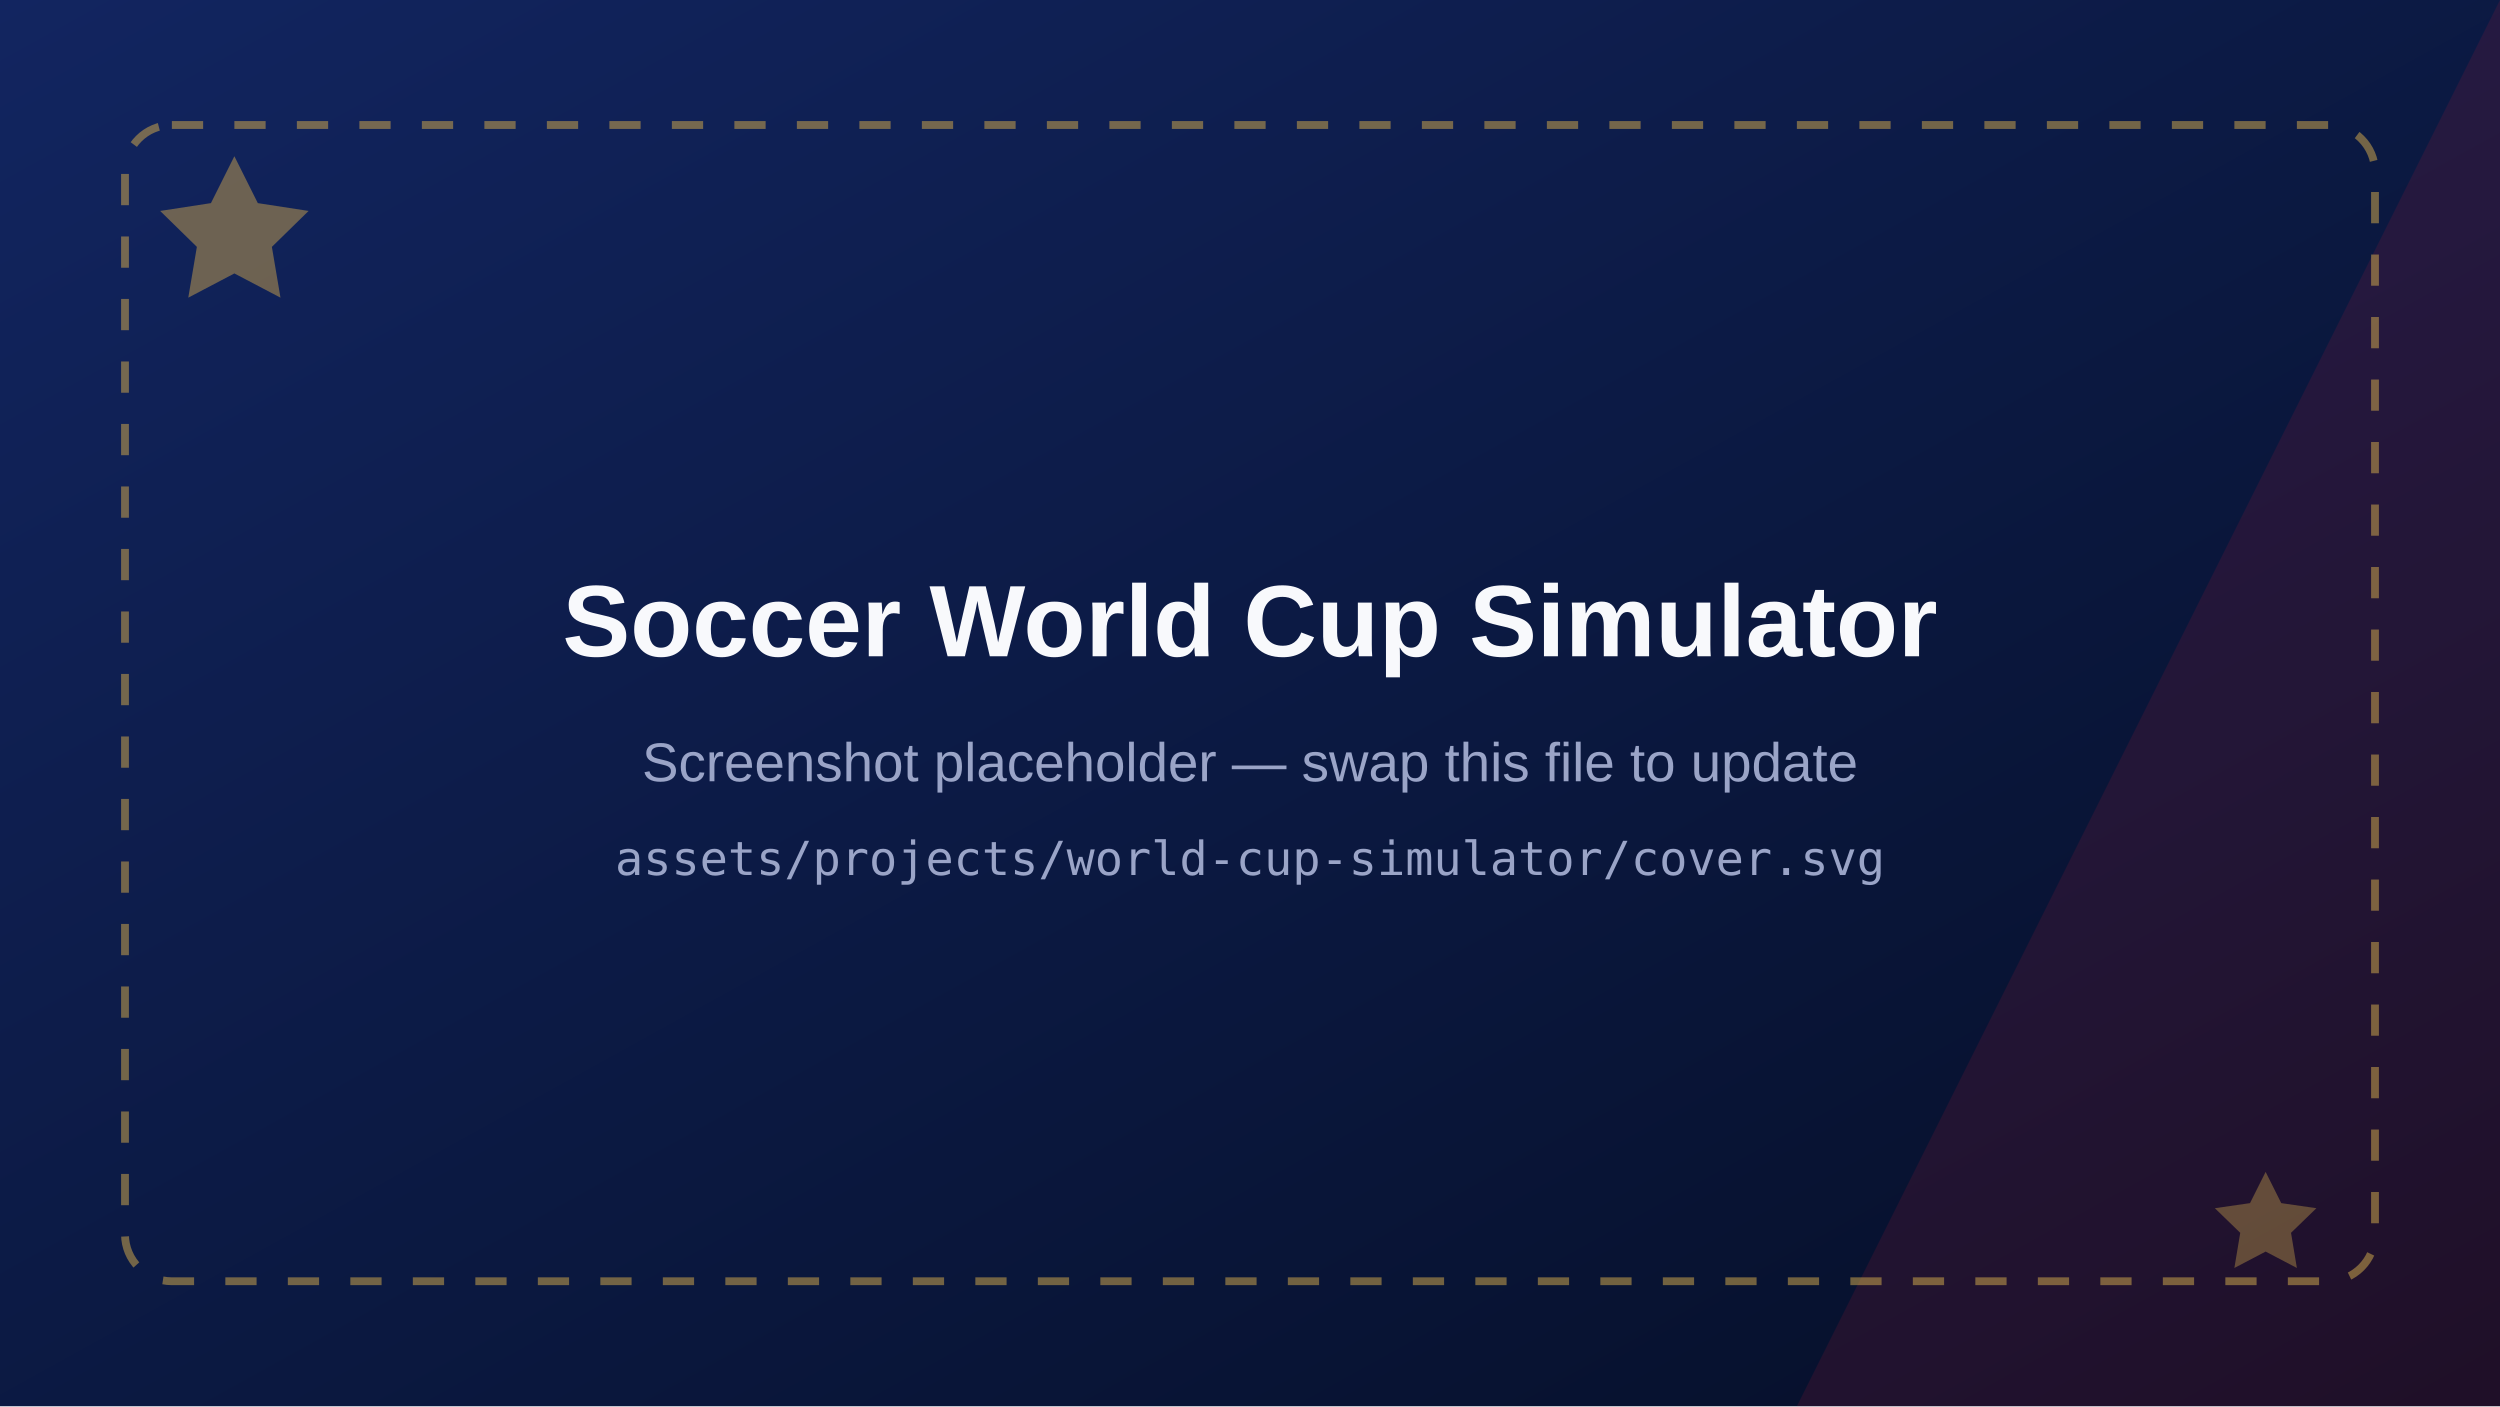
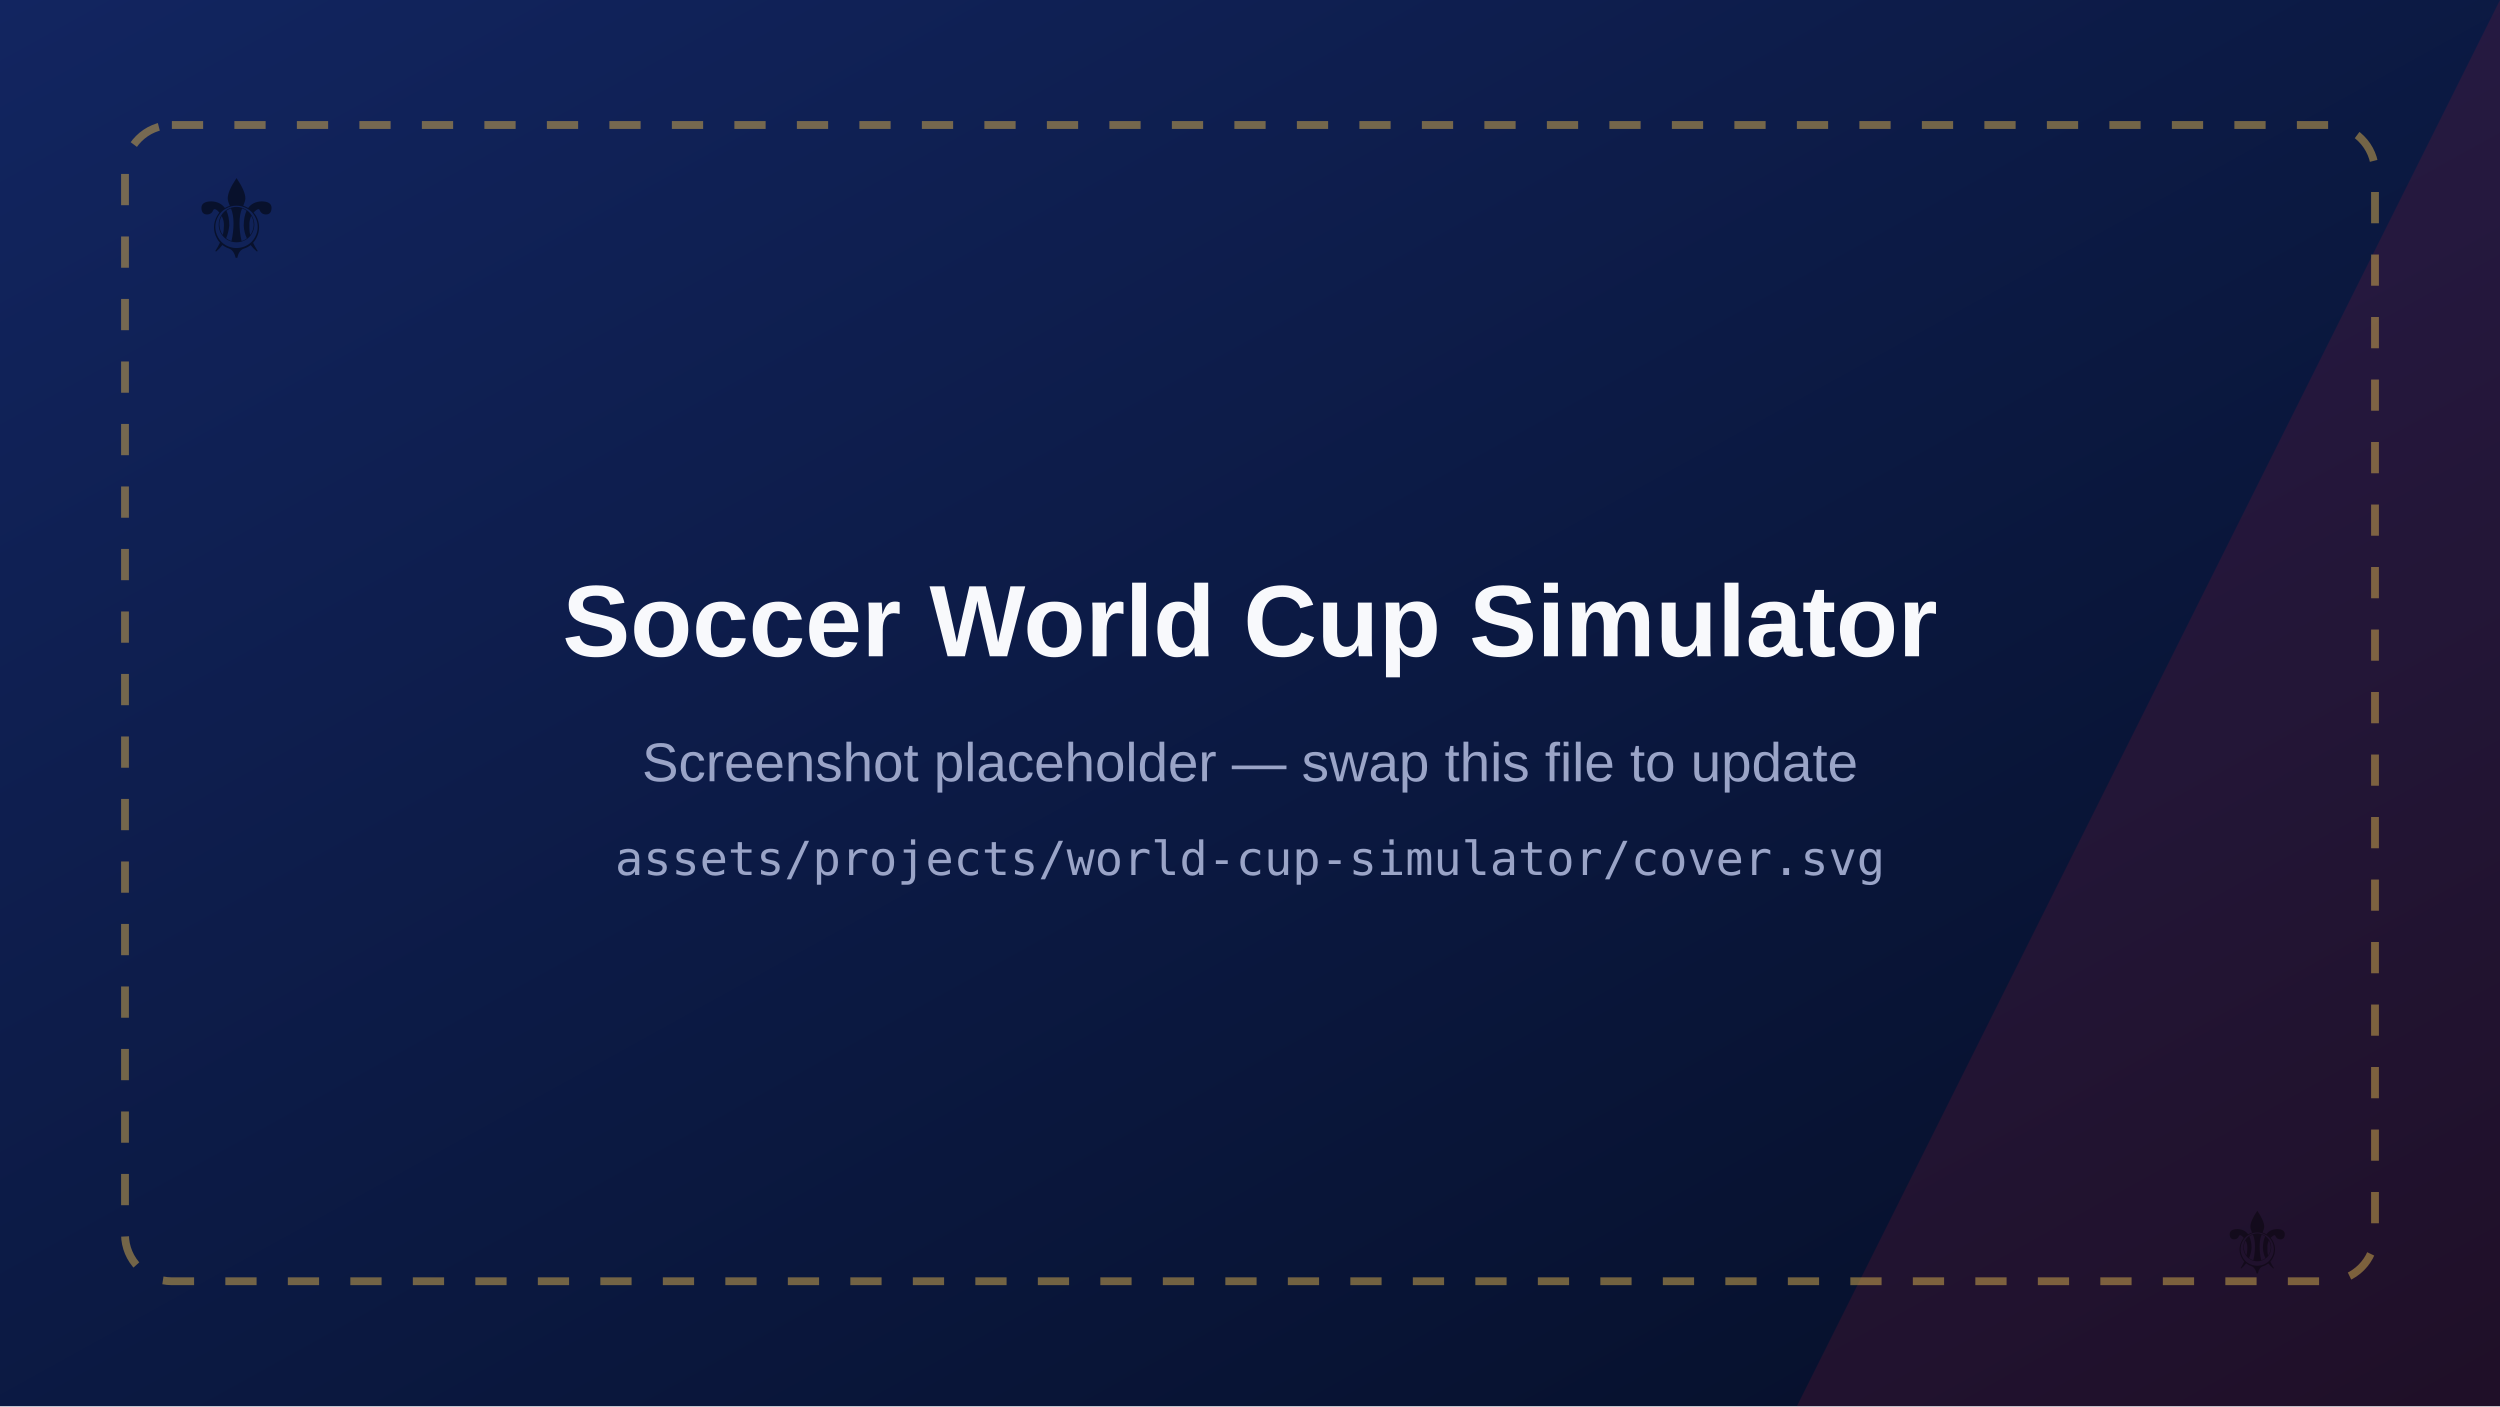
<svg xmlns="http://www.w3.org/2000/svg" viewBox="0 0 640 360">
  <defs>
    <linearGradient id="bg" x1="0" y1="0" x2="1" y2="1">
      <stop offset="0%" stop-color="#122560" />
      <stop offset="100%" stop-color="#050e26" />
    </linearGradient>
  </defs>
  <rect width="640" height="360" fill="url(#bg)" />
  <polygon points="640,0 640,360 460,360" fill="#e31934" opacity="0.12" />
-   <path d="M60 40l6 12 13 2-9.4 9.2 2.2 13-11.8-6.2-11.8 6.2 2.2-13L41 54l13-2z" fill="#c9a24b" opacity="0.5" />
-   <path d="M580 300l4 8 9 1.3-6.5 6.3 1.5 9-8-4.2-8 4.2 1.5-9-6.5-6.3 9-1.3z" fill="#c9a24b" opacity="0.4" />
+   <text x="48" y="66" font-size="28" opacity="0.5">⚜️</text>
+   <text x="568" y="326" font-size="22" opacity="0.4">⚜️</text>
  <rect x="32" y="32" width="576" height="296" rx="12" fill="none" stroke="#c9a24b" stroke-width="2" stroke-dasharray="8 8" opacity="0.55" />
  <text x="320" y="168" text-anchor="middle" font-family="Arial, sans-serif" font-weight="700" font-size="26" fill="#f8f9fc">Soccer World Cup Simulator</text>
  <text x="320" y="200" text-anchor="middle" font-family="Arial, sans-serif" font-size="14" fill="#9aa4c7">Screenshot placeholder — swap this file to update</text>
  <text x="320" y="224" text-anchor="middle" font-family="monospace" font-size="12" fill="#9aa4c7">assets/projects/world-cup-simulator/cover.svg</text>
</svg>
